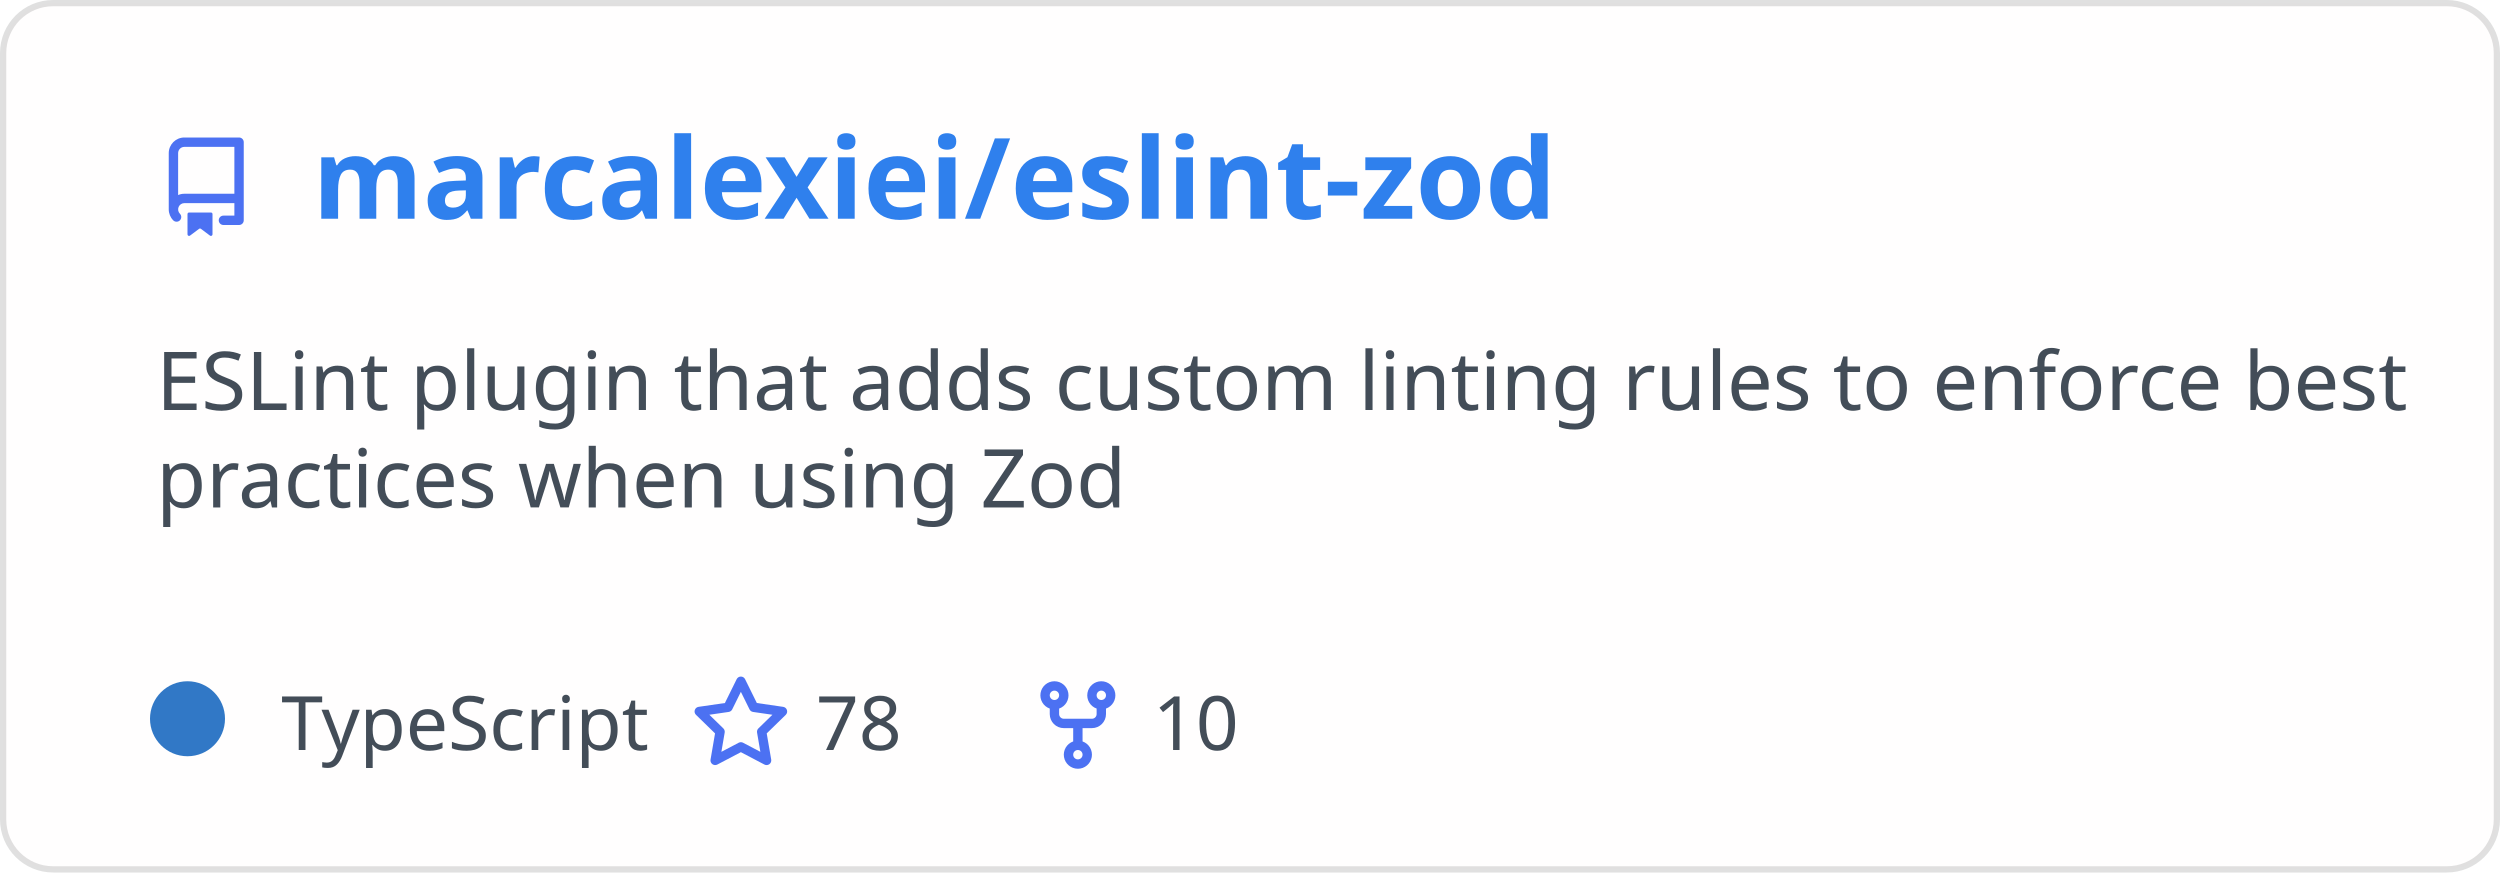
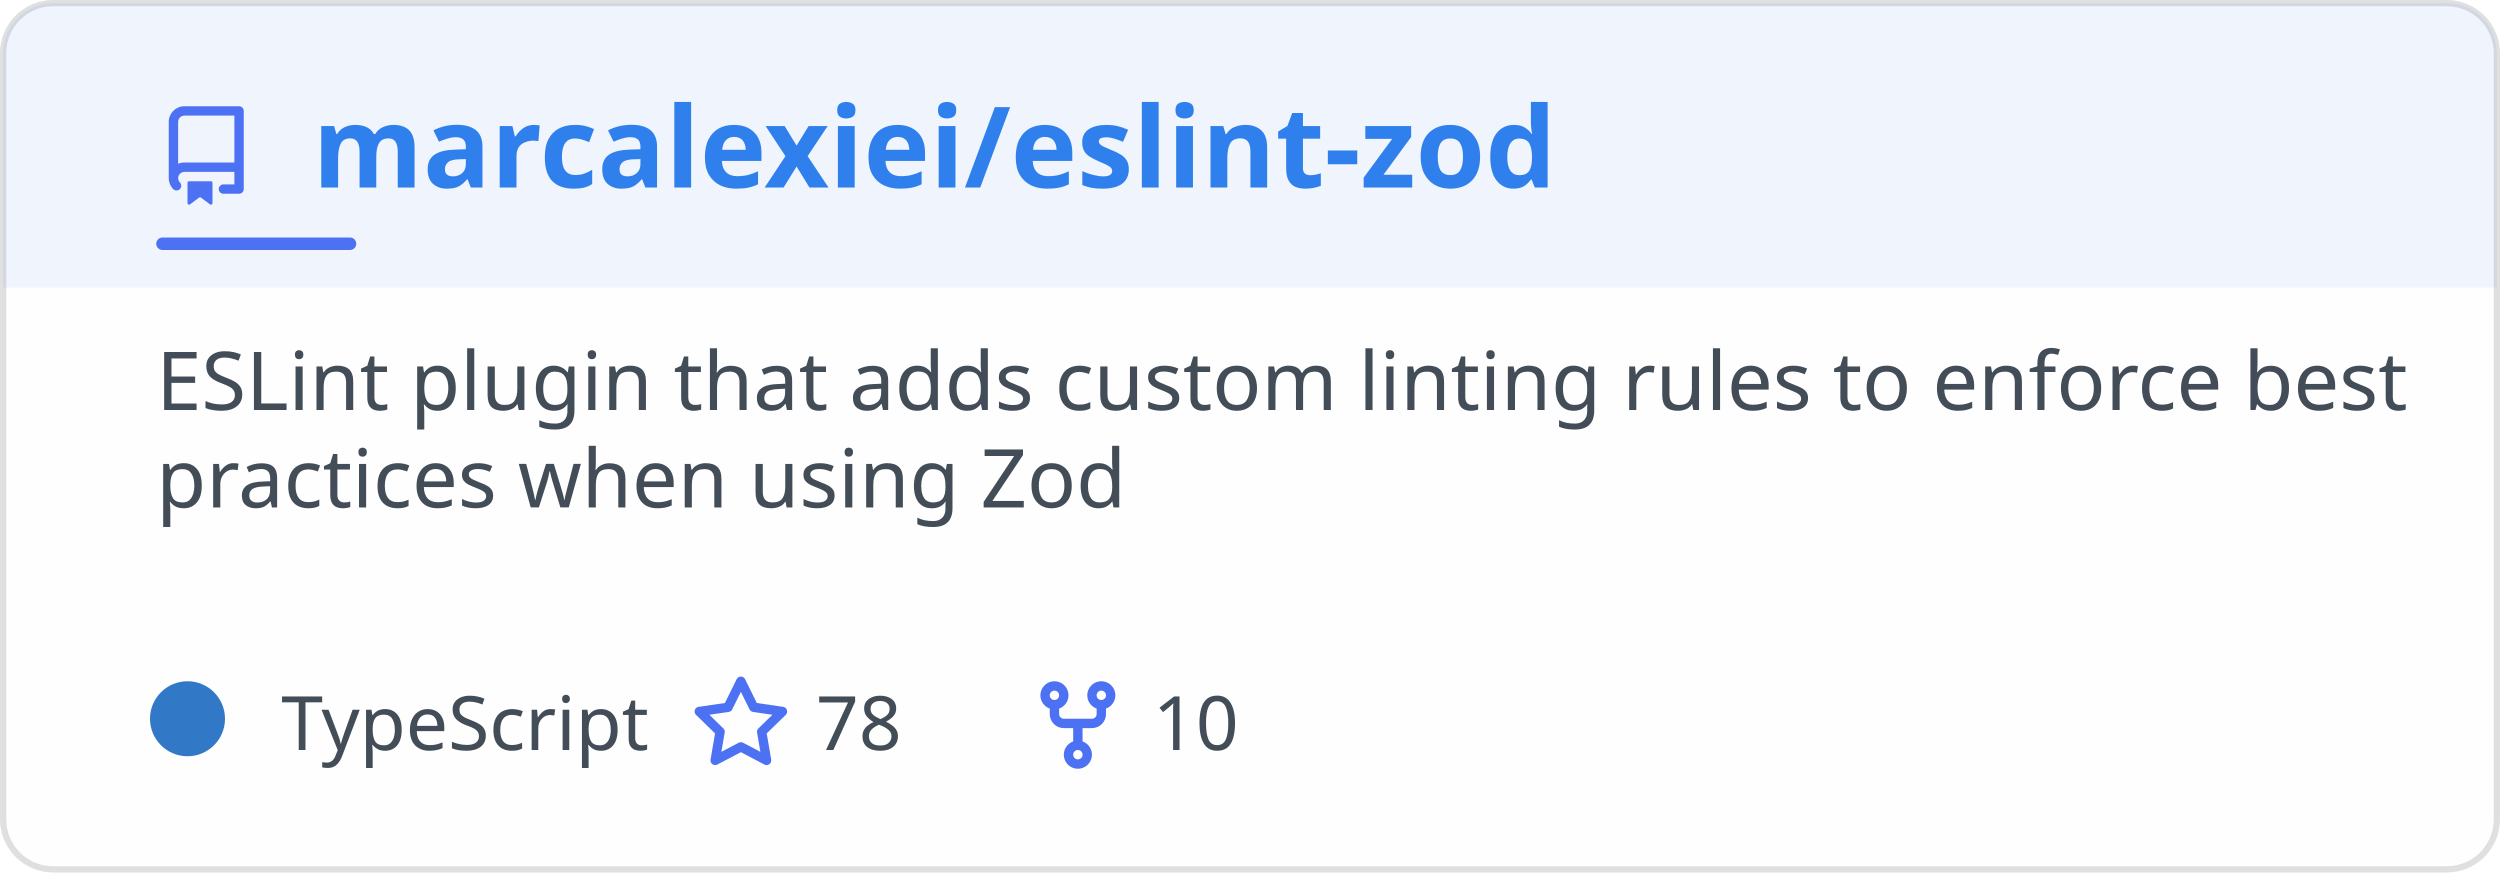
- <svg xmlns="http://www.w3.org/2000/svg" width="400" height="140" viewBox="0 0 400 140" fill="none" role="img" aria-labelledby="titleId descId">
+ <svg xmlns="http://www.w3.org/2000/svg" width="400" height="140" viewBox="0 0 400 140" fill="none" role="img" aria-labelledby="title-id desc-id">
  <style>
    .header {
-       font: 600 18px 'Segoe UI', Ubuntu, Sans-Serif;
+       font: 600 18px 'Segoe UI', Ubuntu, "Helvetica Neue", Sans-Serif;
      fill: #2f80ed;
      animation: fadeInAnimation 0.8s ease-in-out forwards;
+     }
+     /* The icon reads against the title rather than with it, so it keeps its own color. */
+     .title-icon {
+       fill: #4c71f2;
+       animation: fadeInAnimation 0.8s ease-in-out forwards;
+     }
+     .title-accent {
+       fill: #4c71f2;
+       animation: fadeInAnimation 0.8s ease-in-out forwards;
+     }
+     .title-band {
+       fill: #2f80ed;
+       opacity: 0.08;
    }
    @supports(-moz-appearance: auto) {
      /* Selector detects Firefox */
      .header {
        font-size: 15.5px;
      }
    }
    .description {
-       font: 400 13px 'Segoe UI', Ubuntu, Sans-Serif;
+       font: 400 13px 'Segoe UI', Ubuntu, "Helvetica Neue", Sans-Serif;
      fill: #434d58;
    }
    .gray {
-       font: 400 12px 'Segoe UI', Ubuntu, Sans-Serif;
+       font: 400 12px 'Segoe UI', Ubuntu, "Helvetica Neue", Sans-Serif;
      fill: #434d58;
    }
    .badge {
-       font: 600 11px 'Segoe UI', Ubuntu, Sans-Serif;
+       font: 600 11px 'Segoe UI', Ubuntu, "Helvetica Neue", Sans-Serif;
    }
    .badge rect {
      opacity: 0.2;
      stroke: #434d58;
    }
    .badge text {
      fill: #434d58;
    }
    .stat {
-       font: 400 12px 'Segoe UI', Ubuntu, Sans-Serif;
+       font: 400 12px 'Segoe UI', Ubuntu, "Helvetica Neue", Sans-Serif;
      fill: #434d58;
    }
    .stagger {
      opacity: 0;
      animation: fadeInAnimation 0.3s ease-in-out forwards;
    }
    .not_bold {
      font-weight: 400;
    }
    .bold {
-       font-weight: 700;
+       font-weight: 600;
    }
    .icon {
      fill: #4c71f2;
      display: block;
    }
    /* Animations */
    @keyframes scaleInAnimation {
      from {
        transform: translate(-5px, 5px) scale(0);
      }
      to {
        transform: translate(-5px, 5px) scale(1);
      }
    }
    @keyframes fadeInAnimation {
      from {
        opacity: 0;
      }
      to {
        opacity: 1;
      }
    }
    @media (prefers-reduced-motion: reduce) {
      * {
        animation-duration: 0s !important;
        animation-delay: 0s !important;
      }
    }
    * {
      animation-duration: 0s !important;
      animation-delay: 0s !important;
    }
  </style>
  <rect data-testid="card-bg" class="card-bg" x="0.5" y="0.5" rx="8" height="99%" stroke="#0000001f" width="399" fill="#fffefe" stroke-opacity="1" />
-   <g data-testid="card-title" transform="translate(25, 35)">
+   <path data-testid="title-band" class="title-band" d="M0.5 8.5a8 8 0 0 1 8 -8h383a8 8 0 0 1 8 8v37.5h-399z" />
+   <g data-testid="card-title" transform="translate(25, 30)">
    <g>
-       <svg class="icon" x="0" y="-13" viewBox="0 0 16 16" version="1.1" width="16" height="16">
+       <svg class="title-icon" x="0" y="-13" viewBox="0 0 16 16" version="1.1" width="16" height="16">
        <path fill-rule="evenodd" d="M2 2.5A2.5 2.5 0 014.5 0h8.75a.75.75 0 01.75.75v12.5a.75.75 0 01-.75.75h-2.5a.75.75 0 110-1.5h1.75v-2h-8a1 1 0 00-.714 1.7.75.75 0 01-1.072 1.05A2.495 2.495 0 012 11.5v-9zm10.5-1V9h-8c-.356 0-.694.074-1 .208V2.5a1 1 0 011-1h8zM5 12.25v3.25a.25.25 0 00.4.2l1.45-1.087a.25.25 0 01.3 0L8.6 15.7a.25.25 0 00.4-.2v-3.25a.25.25 0 00-.25-.25h-3.5a.25.25 0 00-.25.25z" />
      </svg>
    </g>
    <g transform="translate(25, 0)">
      <text x="0" y="0" class="header" data-testid="header">marcalexiei/eslint-zod</text>
    </g>
+     <rect data-testid="title-accent" class="title-accent" x="0" y="8" width="32" height="2" rx="1" />
  </g>
  <g data-testid="main-card-body" transform="translate(0, 55)">
    <text class="description" x="25" y="-5">
      <tspan dy="1.2em" x="25">ESLint plugin that adds custom linting rules to enforce best</tspan>
      <tspan dy="1.2em" x="25">practices when using Zod</tspan>
    </text>
    <g transform="translate(30, 65)">
      <g>
        <g data-testid="primary-lang">
          <circle data-testid="lang-color" cx="0" cy="-5" r="6" fill="#3178c6" />
          <text data-testid="lang-name" class="gray" x="15">TypeScript</text>
        </g>
      </g>
      <g transform="translate(80.54, 0)">
        <g>
          <svg class="icon" y="-12" viewBox="0 0 16 16" version="1.1" width="16" height="16">
            <path fill-rule="evenodd" d="M8 .25a.75.75 0 01.673.418l1.882 3.815 4.21.612a.75.75 0 01.416 1.279l-3.046 2.97.719 4.192a.75.75 0 01-1.088.791L8 12.347l-3.766 1.98a.75.75 0 01-1.088-.79l.72-4.194L.818 6.374a.75.75 0 01.416-1.28l4.21-.611L7.327.668A.75.75 0 018 .25zm0 2.445L6.615 5.5a.75.75 0 01-.564.41l-3.097.45 2.24 2.184a.75.75 0 01.216.664l-.528 3.084 2.769-1.456a.75.75 0 01.698 0l2.77 1.456-.53-3.084a.75.75 0 01.216-.664l2.24-2.183-3.096-.45a.75.75 0 01-.564-.41L8 2.694v.001z" />
          </svg>
        </g>
        <g transform="translate(20, 0)">
          <text data-testid="stargazers" class="gray">78</text>
        </g>
      </g>
      <g transform="translate(134.46, 0)">
        <g>
          <svg class="icon" y="-12" viewBox="0 0 16 16" version="1.1" width="16" height="16">
            <path fill-rule="evenodd" d="M5 3.25a.75.75 0 11-1.5 0 .75.75 0 011.5 0zm0 2.122a2.25 2.25 0 10-1.5 0v.878A2.25 2.25 0 005.75 8.5h1.5v2.128a2.251 2.251 0 101.5 0V8.5h1.5a2.25 2.25 0 002.25-2.25v-.878a2.25 2.25 0 10-1.5 0v.878a.75.75 0 01-.75.75h-4.5A.75.75 0 015 6.25v-.878zm3.75 7.378a.75.75 0 11-1.5 0 .75.75 0 011.5 0zm3-8.75a.75.75 0 100-1.5.75.75 0 000 1.5z" />
          </svg>
        </g>
        <g transform="translate(20, 0)">
          <text data-testid="forkcount" class="gray">10</text>
        </g>
      </g>
    </g>
    <svg x="0" y="0">
      <g transform="translate(-3, 88)" />
    </svg>
  </g>
</svg>
